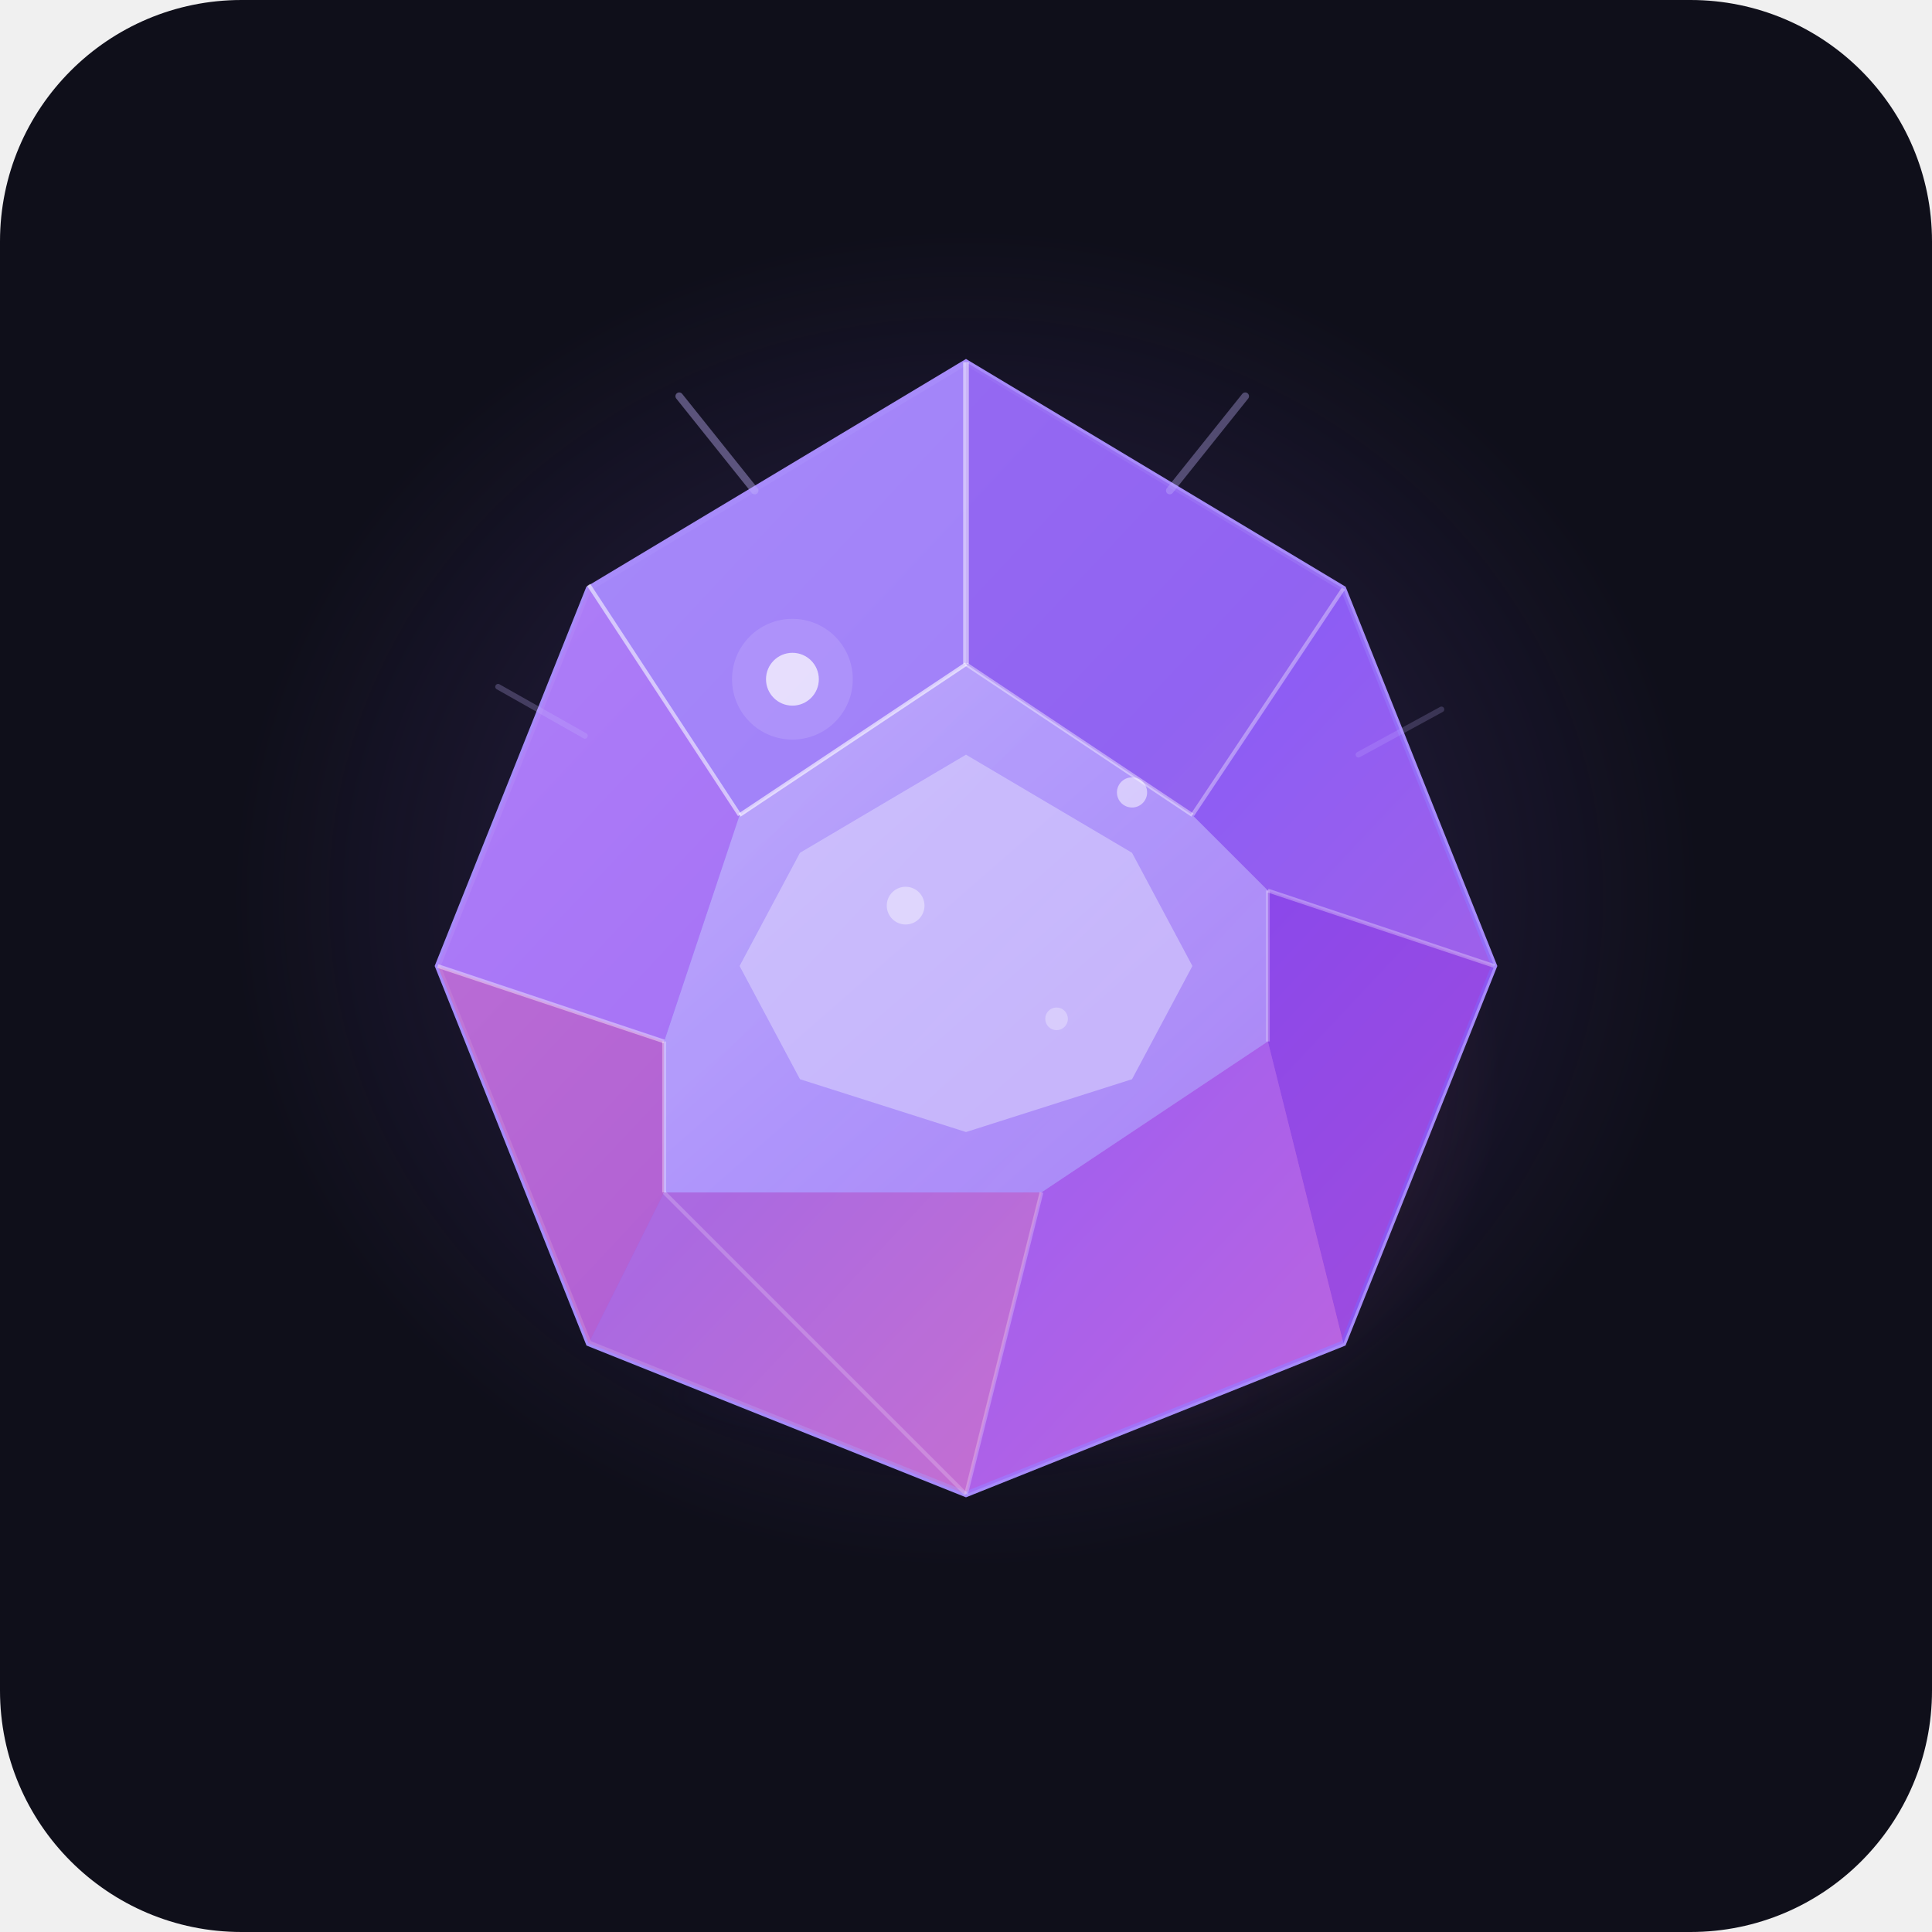
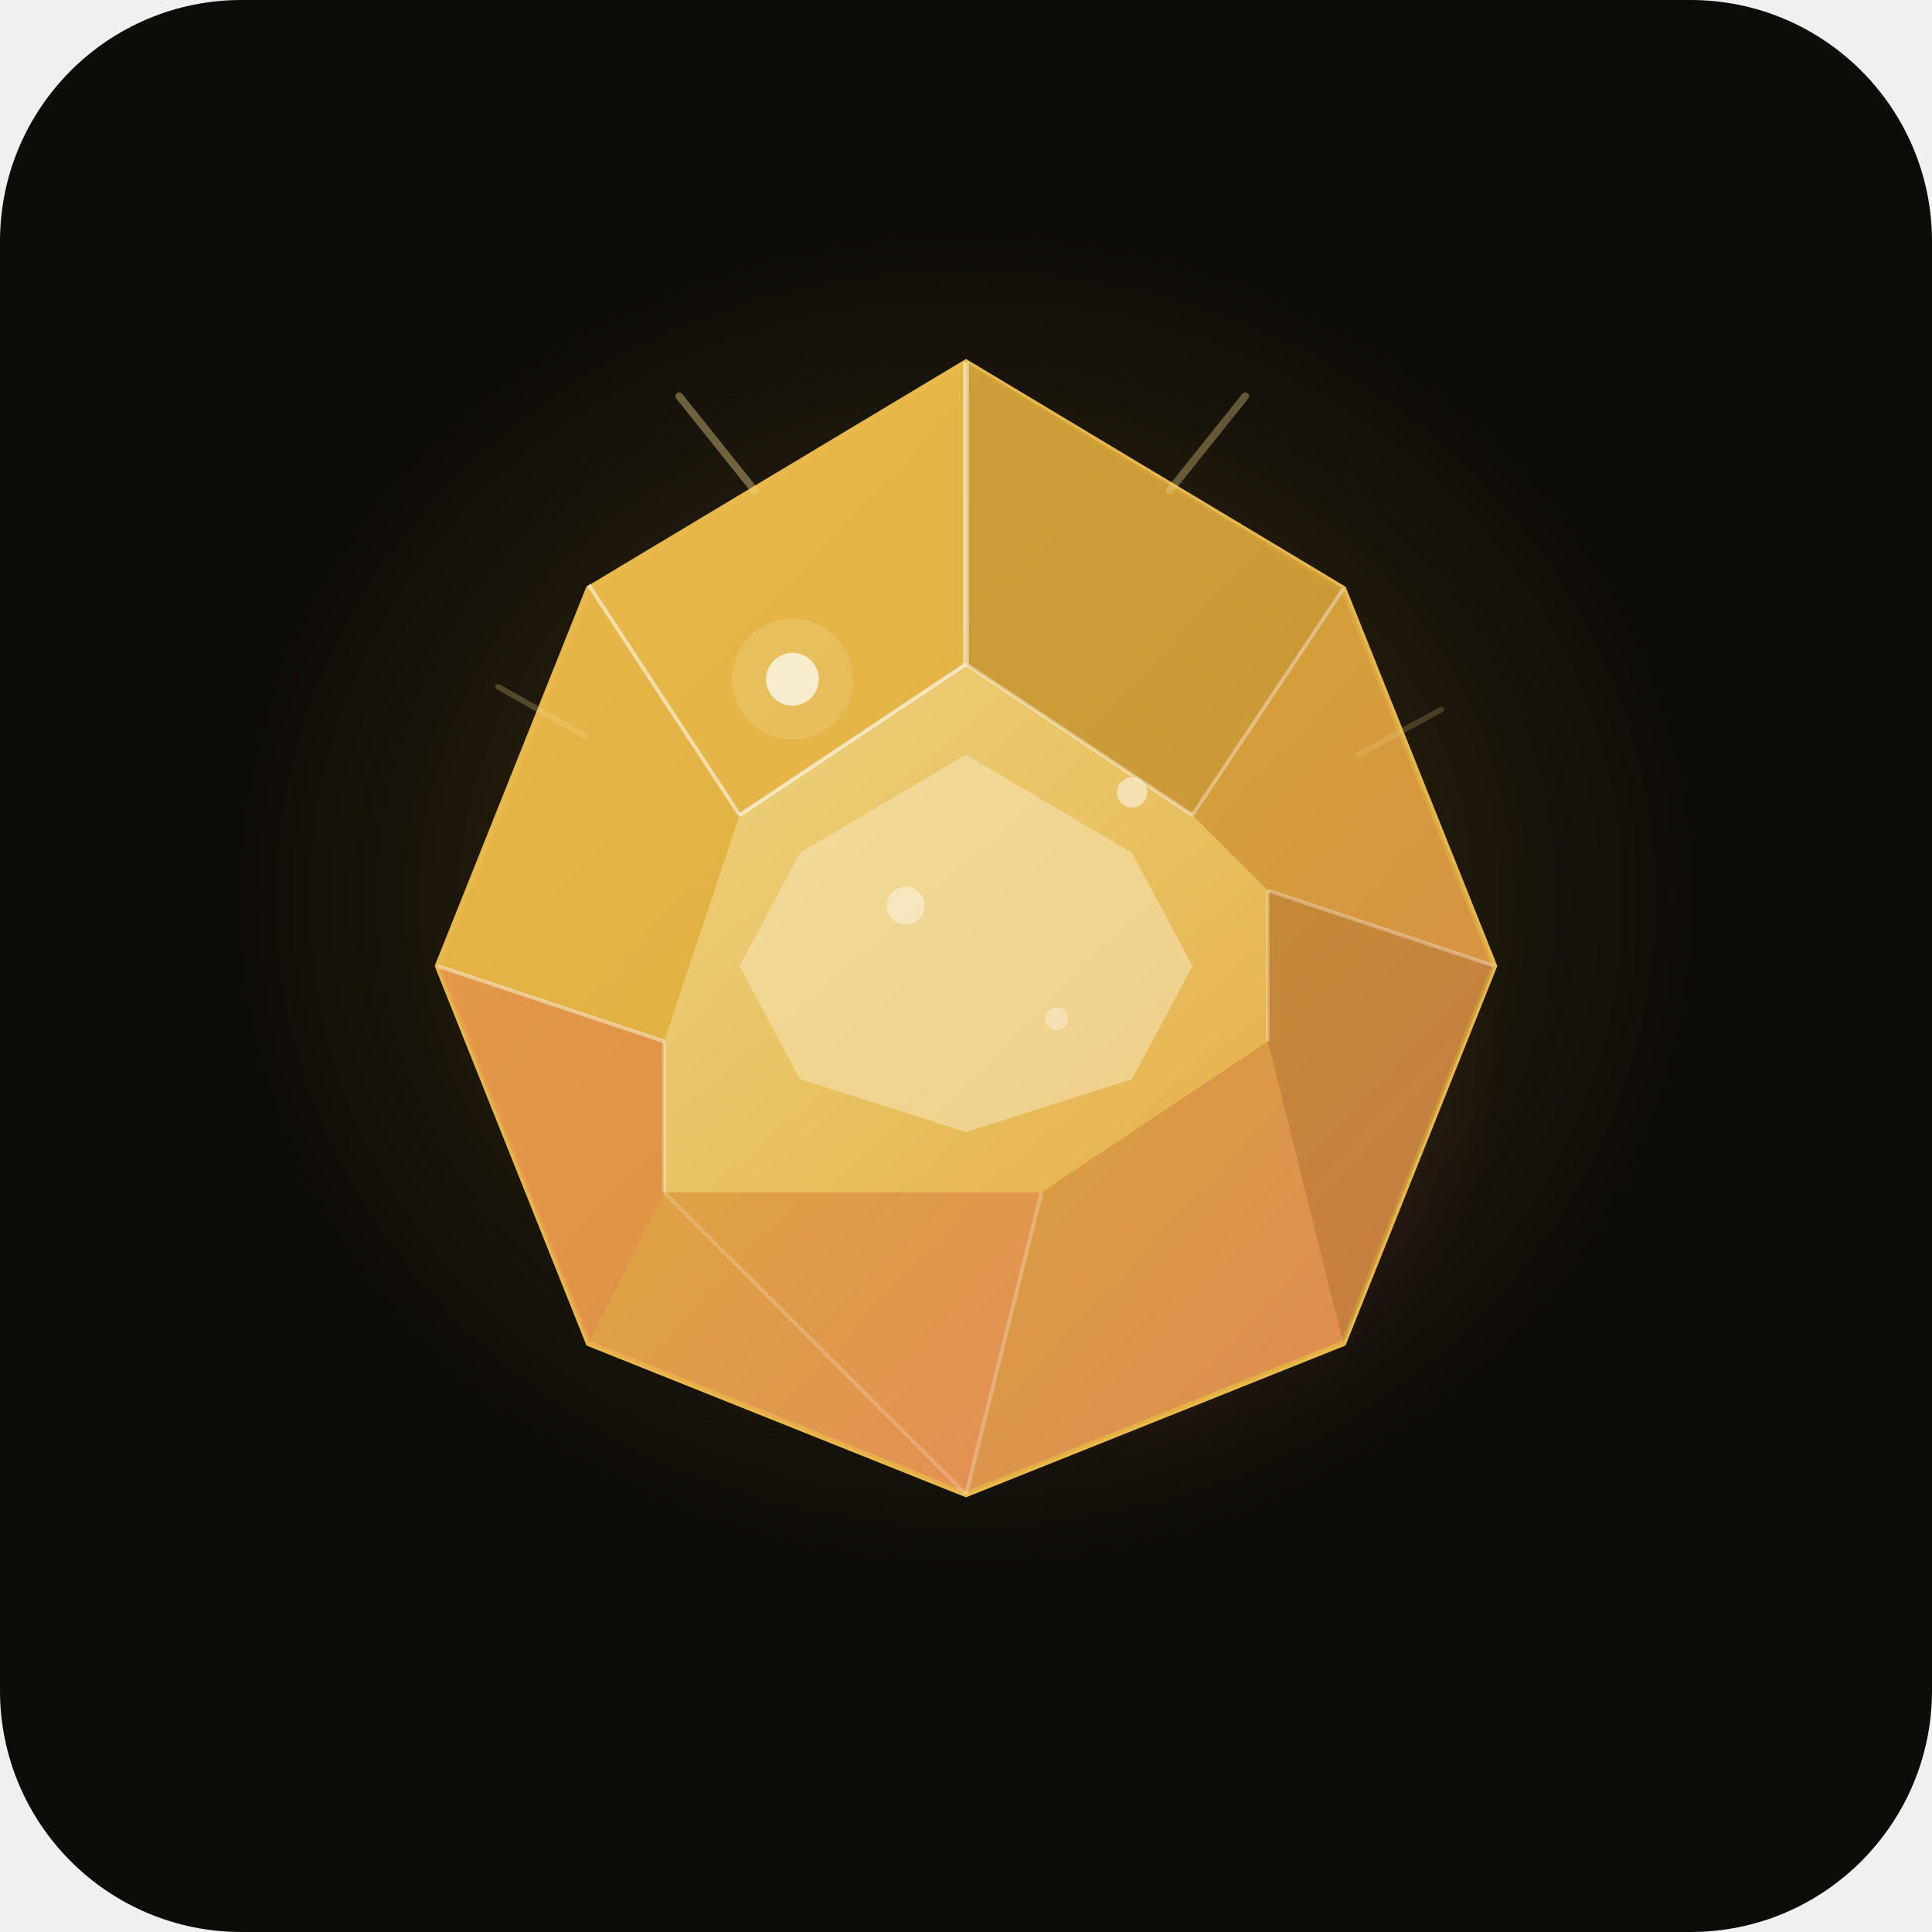
<svg xmlns="http://www.w3.org/2000/svg" viewBox="0 0 512 512">
  <defs>
    <linearGradient id="gemGrad" x1="0" y1="0" x2="1" y2="1">
-       <stop offset="0%" stop-color="#a78bfa" />
-       <stop offset="50%" stop-color="#8b5cf6" />
-       <stop offset="100%" stop-color="#f472b6" />
+       <stop offset="0%" stop-color="#e8b94a" />
+       <stop offset="50%" stop-color="#d4a039" />
+       <stop offset="100%" stop-color="#e85d75" />
    </linearGradient>
    <linearGradient id="tableGrad" x1="0" y1="0" x2="1" y2="1">
-       <stop offset="0%" stop-color="#c4b5fd" />
-       <stop offset="100%" stop-color="#a78bfa" />
+       <stop offset="0%" stop-color="#f0d88a" />
+       <stop offset="100%" stop-color="#e8b94a" />
    </linearGradient>
    <radialGradient id="outerGlow" cx="0.5" cy="0.48" r="0.45">
-       <stop offset="0%" stop-color="#8b5cf6" stop-opacity="0.5" />
-       <stop offset="40%" stop-color="#8b5cf6" stop-opacity="0.15" />
-       <stop offset="100%" stop-color="#8b5cf6" stop-opacity="0" />
+       <stop offset="0%" stop-color="#d4a039" stop-opacity="0.5" />
+       <stop offset="40%" stop-color="#d4a039" stop-opacity="0.15" />
+       <stop offset="100%" stop-color="#d4a039" stop-opacity="0" />
    </radialGradient>
    <radialGradient id="pinkGlow" cx="0.55" cy="0.55" r="0.35">
-       <stop offset="0%" stop-color="#f472b6" stop-opacity="0.25" />
-       <stop offset="100%" stop-color="#f472b6" stop-opacity="0" />
+       <stop offset="0%" stop-color="#e85d75" stop-opacity="0.25" />
+       <stop offset="100%" stop-color="#e85d75" stop-opacity="0" />
    </radialGradient>
    <radialGradient id="shadow" cx="0.5" cy="0.5" r="0.5">
-       <stop offset="0%" stop-color="#8b5cf6" stop-opacity="0.2" />
+       <stop offset="0%" stop-color="#d4a039" stop-opacity="0.2" />
      <stop offset="100%" stop-color="#000000" stop-opacity="0" />
    </radialGradient>
  </defs>
-   <rect width="512" height="512" rx="64" fill="#0f0f1a" />
+   <rect width="512" height="512" rx="64" fill="#0e0c08" />
  <ellipse cx="256" cy="246" rx="220" ry="200" fill="url(#outerGlow)" />
  <ellipse cx="270" cy="270" rx="160" ry="150" fill="url(#pinkGlow)" />
  <ellipse cx="256" cy="370" rx="90" ry="16" fill="url(#shadow)" />
-   <polygon points="256,96 356,156 396,256 356,356 256,396 156,356 116,256 156,156" fill="url(#gemGrad)" stroke="#a78bfa" stroke-width="1.5" />
-   <polygon points="256,96 156,156 196,216 256,176" fill="#a78bfa" opacity="0.75" />
-   <polygon points="256,96 356,156 316,216 256,176" fill="#9366f0" opacity="0.75" />
-   <polygon points="356,156 396,256 336,236 316,216" fill="#8b5cf6" opacity="0.65" />
-   <polygon points="396,256 356,356 336,276 336,236" fill="#7c3aed" opacity="0.65" />
-   <polygon points="356,356 256,396 276,316 336,276" fill="#9f5cf6" opacity="0.55" />
-   <polygon points="256,396 156,356 176,316 276,316" fill="#c474d0" opacity="0.55" />
-   <polygon points="156,356 116,256 176,276 176,316" fill="#d466b8" opacity="0.55" />
-   <polygon points="116,256 156,156 196,216 176,276" fill="#b47cf6" opacity="0.65" />
+   <polygon points="256,96 356,156 396,256 356,356 256,396 156,356 116,256 156,156" fill="url(#gemGrad)" stroke="#e8b94a" stroke-width="1.5" />
+   <polygon points="256,96 156,156 196,216 256,176" fill="#e8b94a" opacity="0.75" />
+   <polygon points="256,96 356,156 316,216 256,176" fill="#c89a35" opacity="0.75" />
+   <polygon points="356,156 396,256 336,236 316,216" fill="#d4a039" opacity="0.65" />
+   <polygon points="396,256 356,356 336,276 336,236" fill="#b8862e" opacity="0.65" />
+   <polygon points="356,356 256,396 276,316 336,276" fill="#daa840" opacity="0.55" />
+   <polygon points="256,396 156,356 176,316 276,316" fill="#e8a050" opacity="0.55" />
+   <polygon points="156,356 116,256 176,276 176,316" fill="#e88850" opacity="0.55" />
+   <polygon points="116,256 156,156 196,216 176,276" fill="#e8b94a" opacity="0.65" />
  <polygon points="256,176 316,216 336,236 336,276 276,316 176,316 176,276 196,216" fill="url(#tableGrad)" opacity="0.85" />
-   <polygon points="256,200 300,226 316,256 300,286 256,300 212,286 196,256 212,226" fill="#ddd6fe" opacity="0.55" />
+   <polygon points="256,200 300,226 316,256 300,286 256,300 212,286 196,256 212,226" fill="#f5e6b8" opacity="0.55" />
  <line x1="256" y1="96" x2="256" y2="176" stroke="white" stroke-width="1.5" opacity="0.5" />
  <line x1="256" y1="176" x2="316" y2="216" stroke="white" stroke-width="1" opacity="0.4" />
  <line x1="256" y1="176" x2="196" y2="216" stroke="white" stroke-width="1" opacity="0.6" />
  <line x1="356" y1="156" x2="316" y2="216" stroke="white" stroke-width="1" opacity="0.35" />
  <line x1="156" y1="155" x2="196" y2="216" stroke="white" stroke-width="1" opacity="0.55" />
  <line x1="396" y1="256" x2="336" y2="236" stroke="white" stroke-width="1" opacity="0.3" />
  <line x1="116" y1="256" x2="176" y2="276" stroke="white" stroke-width="1" opacity="0.4" />
  <line x1="336" y1="236" x2="336" y2="276" stroke="white" stroke-width="1" opacity="0.25" />
  <line x1="176" y1="276" x2="176" y2="316" stroke="white" stroke-width="1" opacity="0.35" />
  <line x1="256" y1="396" x2="276" y2="316" stroke="white" stroke-width="1" opacity="0.25" />
  <line x1="256" y1="396" x2="176" y2="316" stroke="white" stroke-width="1" opacity="0.2" />
  <circle cx="210" cy="180" r="7" fill="white" opacity="0.7" />
  <circle cx="210" cy="180" r="16" fill="white" opacity="0.12" />
  <circle cx="300" cy="210" r="4" fill="white" opacity="0.5" />
  <circle cx="240" cy="240" r="5" fill="white" opacity="0.4" />
  <circle cx="280" cy="270" r="3" fill="white" opacity="0.3" />
-   <line x1="200" y1="130" x2="180" y2="105" stroke="#c4b5fd" stroke-width="2" opacity="0.4" stroke-linecap="round" />
-   <line x1="310" y1="130" x2="330" y2="105" stroke="#c4b5fd" stroke-width="2" opacity="0.35" stroke-linecap="round" />
-   <line x1="155" y1="195" x2="132" y2="182" stroke="#c4b5fd" stroke-width="1.5" opacity="0.25" stroke-linecap="round" />
-   <line x1="360" y1="200" x2="382" y2="188" stroke="#c4b5fd" stroke-width="1.5" opacity="0.2" stroke-linecap="round" />
+   <line x1="200" y1="130" x2="180" y2="105" stroke="#f0d88a" stroke-width="2" opacity="0.4" stroke-linecap="round" />
+   <line x1="310" y1="130" x2="330" y2="105" stroke="#f0d88a" stroke-width="2" opacity="0.35" stroke-linecap="round" />
+   <line x1="155" y1="195" x2="132" y2="182" stroke="#f0d88a" stroke-width="1.5" opacity="0.25" stroke-linecap="round" />
+   <line x1="360" y1="200" x2="382" y2="188" stroke="#f0d88a" stroke-width="1.5" opacity="0.2" stroke-linecap="round" />
</svg>
